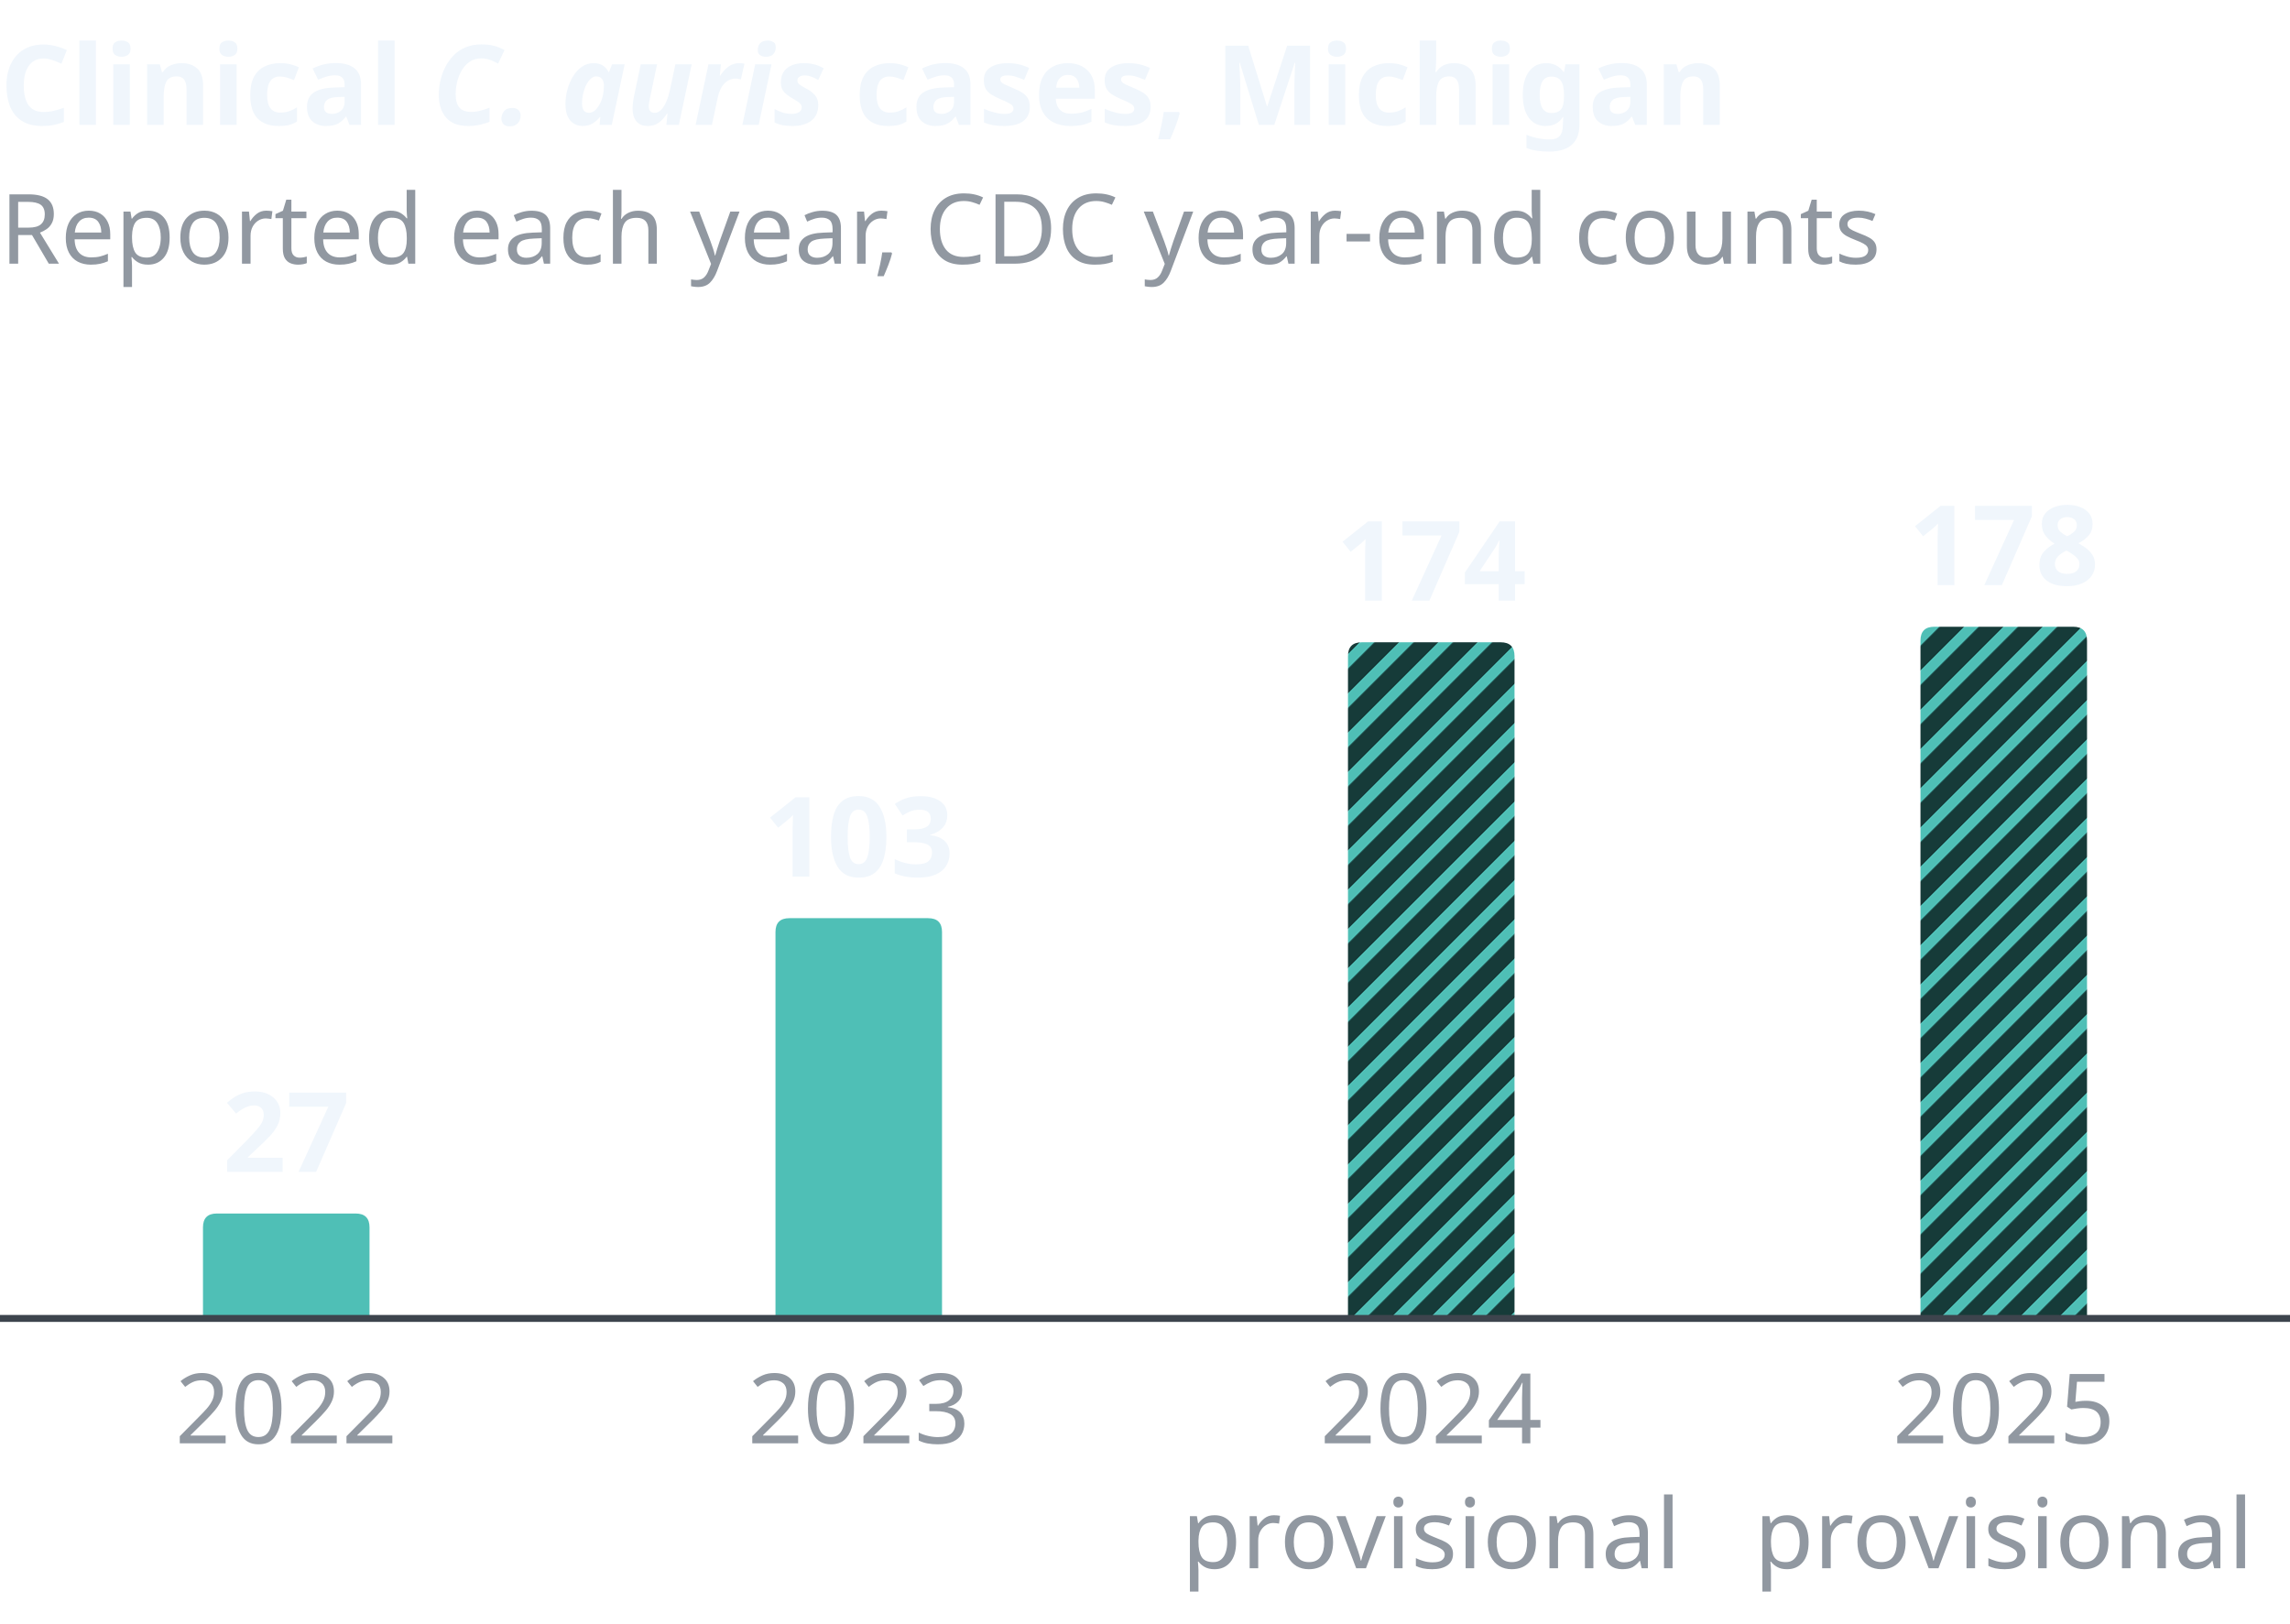
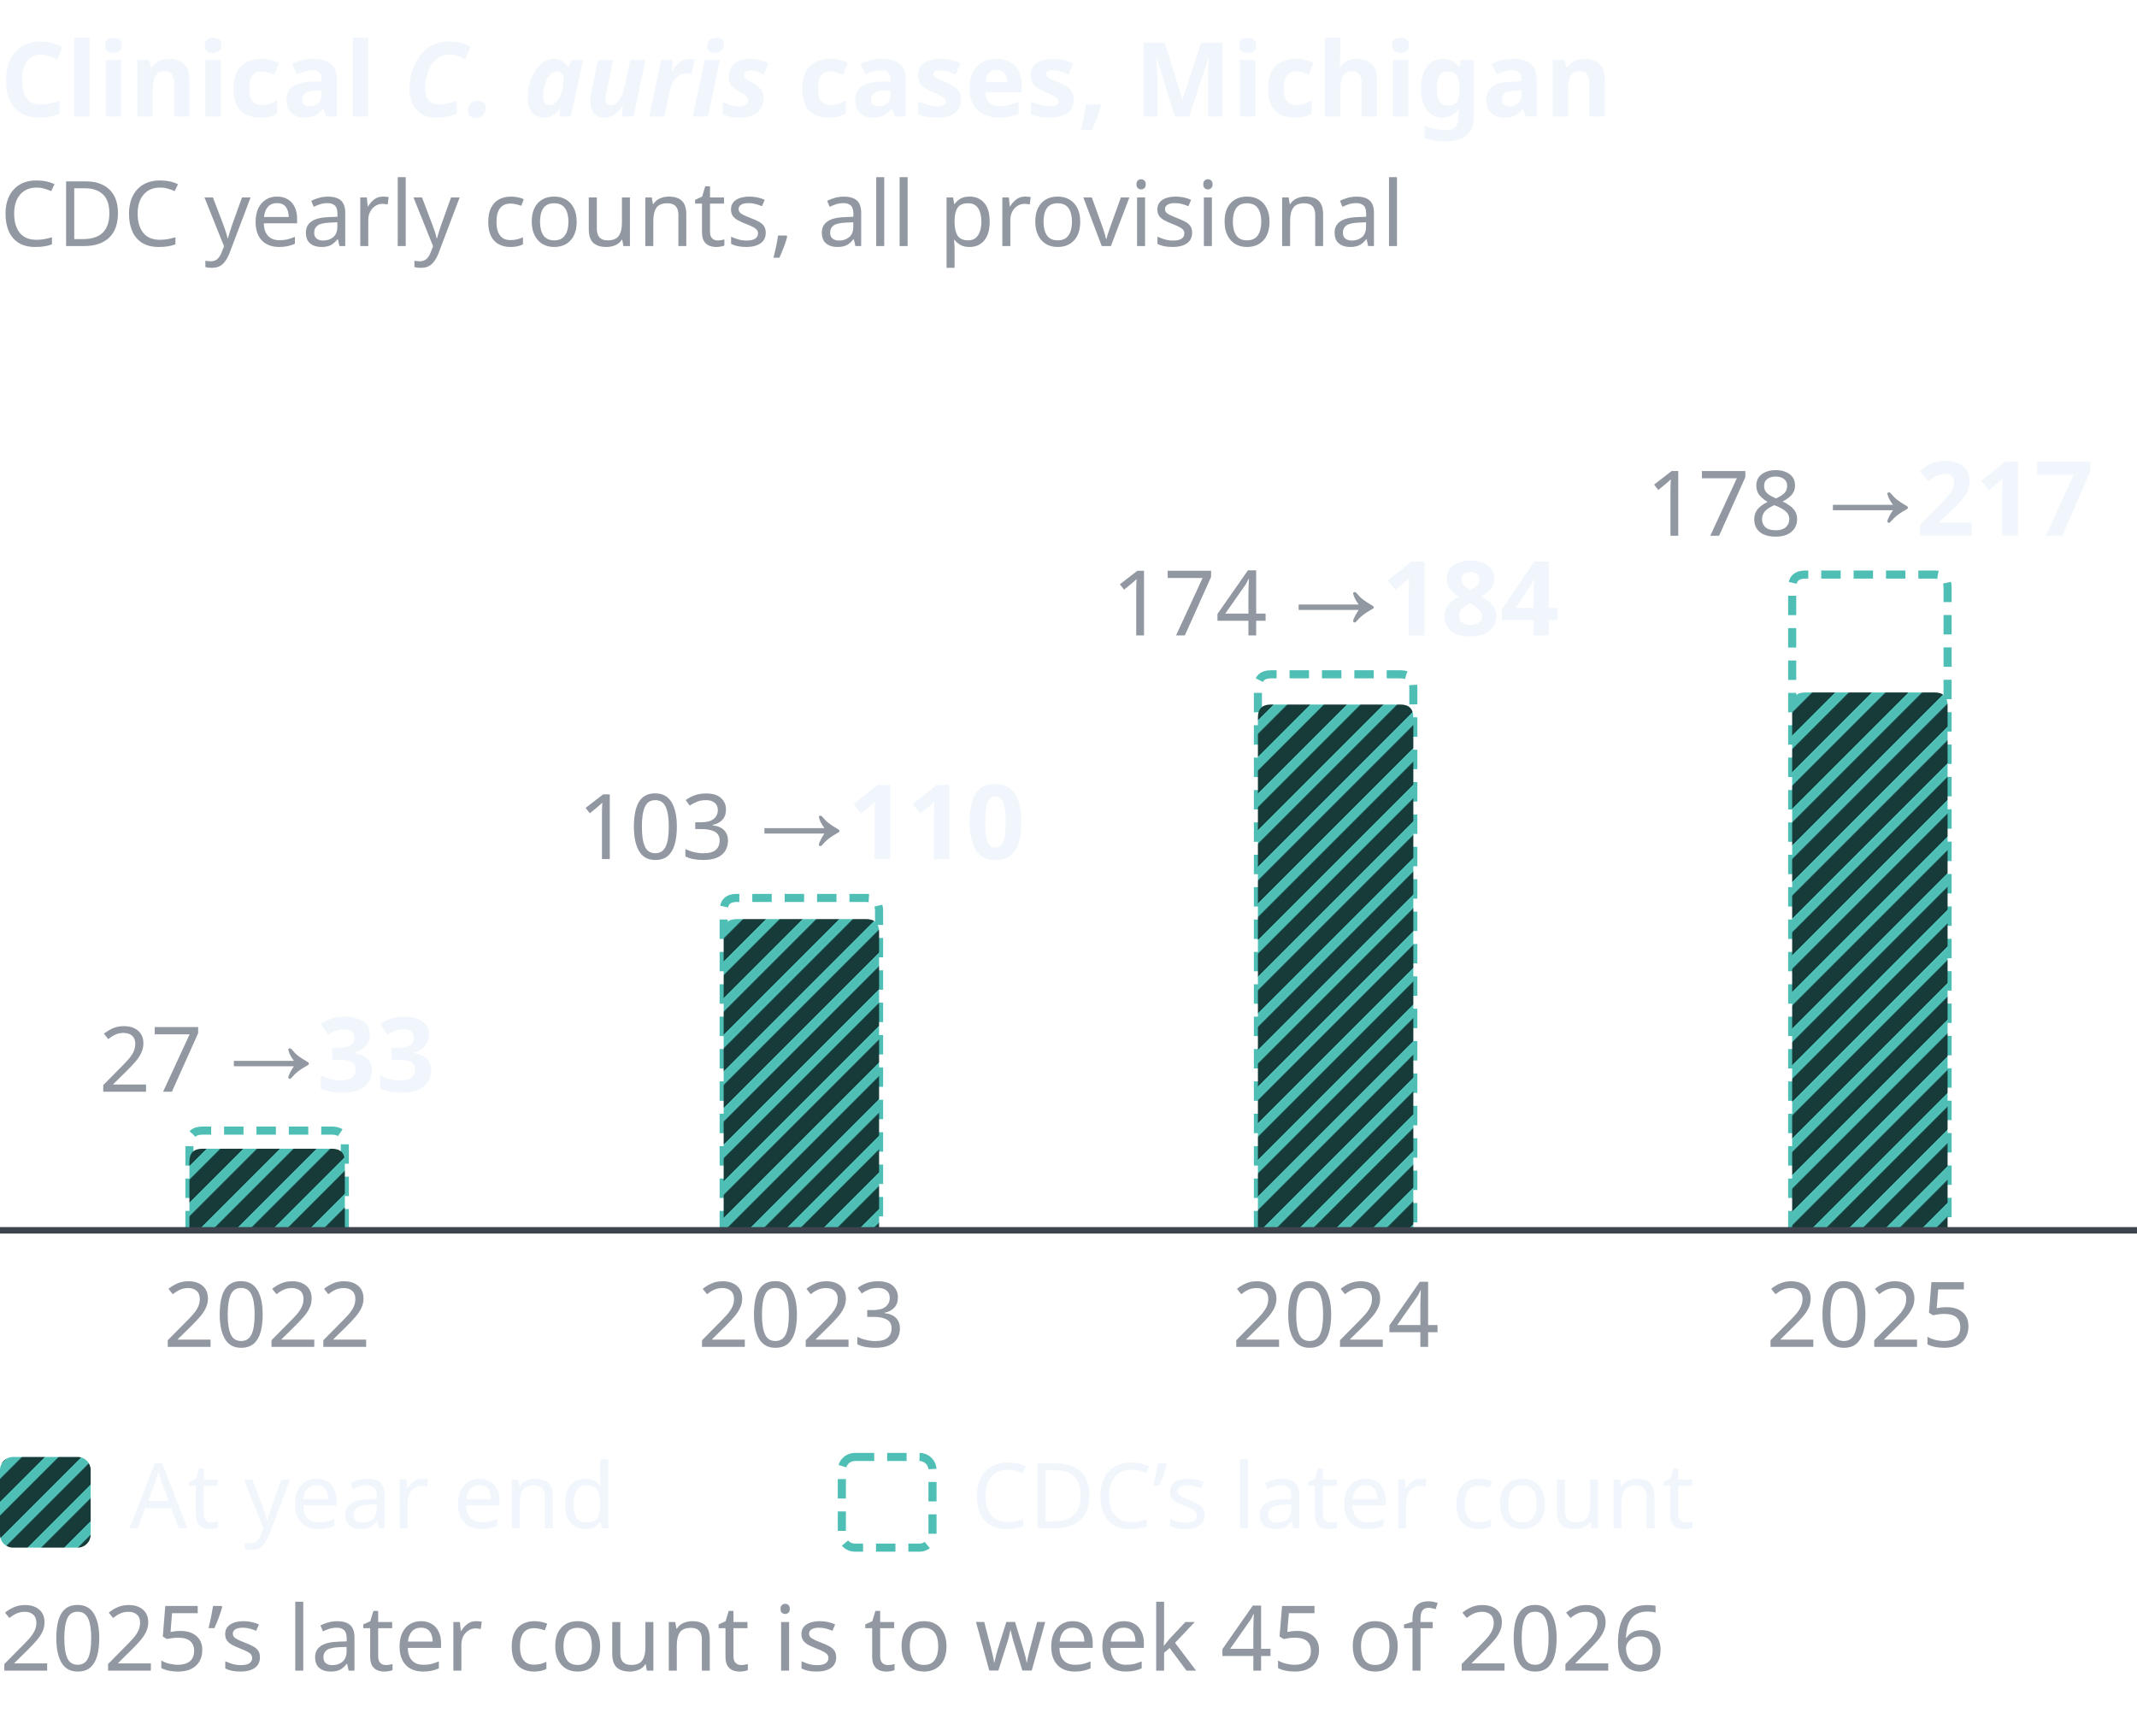
- <svg xmlns="http://www.w3.org/2000/svg" viewBox="0 0 660 468" width="660" height="468" role="img" aria-labelledby="t d" font-family="-apple-system, BlinkMacSystemFont, 'Segoe UI', 'Noto Sans', Helvetica, Arial, sans-serif">
+ <svg xmlns="http://www.w3.org/2000/svg" viewBox="0 0 660 536" width="660" height="536" role="img" aria-labelledby="t d" font-family="-apple-system, BlinkMacSystemFont, 'Segoe UI', 'Noto Sans', Helvetica, Arial, sans-serif">
  <defs>
    <pattern id="hatch" width="8" height="8" patternUnits="userSpaceOnUse" patternTransform="rotate(45)">
      <rect width="8" height="8" fill="#163b39" />
      <rect width="3" height="8" fill="#4fbfb6" />
    </pattern>
  </defs>
  <text x="0" y="36" font-size="32" font-weight="600" fill="#f0f6fc">Clinical <tspan font-style="italic">C. auris</tspan> cases, Michigan</text>
-   <text x="0" y="76" font-size="28" fill="#9198a1">Reported each year, CDC year-end counts</text>
-   <path d="M58.5 380V353.76Q58.5 349.76 62.5 349.76H102.5Q106.5 349.76 106.5 353.76V380Z" fill="#4fbfb6" />
-   <text x="82.5" y="337.76" font-size="32" font-weight="600" fill="#f0f6fc" text-anchor="middle">27</text>
+   <text x="0" y="76" font-size="28" fill="#9198a1">CDC yearly counts, all provisional</text>
+   <path d="M58.5 380V353.2Q58.5 349.2 62.5 349.2H102.5Q106.5 349.2 106.5 353.2V380" fill="none" stroke="#4fbfb6" stroke-width="2.5" stroke-dasharray="6 4" stroke-linejoin="round" />
+   <path d="M58.5 380V358.8Q58.5 354.8 62.5 354.8H102.5Q106.5 354.8 106.5 358.8V380Z" fill="url(#hatch)" />
+   <text x="82.5" y="337.2" font-size="32" font-weight="600" fill="#f0f6fc" text-anchor="middle">
+     <tspan fill="#9198a1" font-weight="400" font-size="28">27 → </tspan>33</text>
  <text x="82.5" y="416" font-size="28" fill="#9198a1" text-anchor="middle">2022</text>
-   <path d="M223.5 380V268.64Q223.5 264.64 227.5 264.64H267.5Q271.5 264.64 271.5 268.64V380Z" fill="#4fbfb6" />
-   <text x="247.5" y="252.64" font-size="32" font-weight="600" fill="#f0f6fc" text-anchor="middle">103</text>
+   <path d="M223.5 380V281.333Q223.5 277.333 227.5 277.333H267.5Q271.5 277.333 271.5 281.333V380" fill="none" stroke="#4fbfb6" stroke-width="2.5" stroke-dasharray="6 4" stroke-linejoin="round" />
+   <path d="M223.5 380V287.867Q223.5 283.867 227.5 283.867H267.5Q271.5 283.867 271.5 287.867V380Z" fill="url(#hatch)" />
+   <text x="247.5" y="265.333" font-size="32" font-weight="600" fill="#f0f6fc" text-anchor="middle">
+     <tspan fill="#9198a1" font-weight="400" font-size="28">103 → </tspan>110</text>
  <text x="247.5" y="416" font-size="28" fill="#9198a1" text-anchor="middle">2023</text>
-   <path d="M388.5 380V189.12Q388.5 185.12 392.5 185.12H432.5Q436.5 185.12 436.5 189.12V380Z" fill="url(#hatch)" />
-   <text x="412.5" y="173.12" font-size="32" font-weight="600" fill="#f0f6fc" text-anchor="middle">174</text>
+   <path d="M388.5 380V212.267Q388.5 208.267 392.5 208.267H432.5Q436.5 208.267 436.5 212.267V380" fill="none" stroke="#4fbfb6" stroke-width="2.5" stroke-dasharray="6 4" stroke-linejoin="round" />
+   <path d="M388.5 380V221.6Q388.5 217.6 392.5 217.6H432.5Q436.5 217.6 436.5 221.6V380Z" fill="url(#hatch)" />
+   <text x="412.5" y="196.267" font-size="32" font-weight="600" fill="#f0f6fc" text-anchor="middle">
+     <tspan fill="#9198a1" font-weight="400" font-size="28">174 → </tspan>184</text>
  <text x="412.5" y="416" font-size="28" fill="#9198a1" text-anchor="middle">2024</text>
-   <text x="412.5" y="452" font-size="28" fill="#9198a1" text-anchor="middle">provisional</text>
-   <path d="M553.5 380V184.64Q553.5 180.64 557.5 180.64H597.5Q601.5 180.64 601.5 184.64V380Z" fill="url(#hatch)" />
-   <text x="577.5" y="168.64" font-size="32" font-weight="600" fill="#f0f6fc" text-anchor="middle">178</text>
+   <path d="M553.5 380V181.467Q553.5 177.467 557.5 177.467H597.5Q601.5 177.467 601.5 181.467V380" fill="none" stroke="#4fbfb6" stroke-width="2.5" stroke-dasharray="6 4" stroke-linejoin="round" />
+   <path d="M553.5 380V217.867Q553.5 213.867 557.5 213.867H597.5Q601.5 213.867 601.5 217.867V380Z" fill="url(#hatch)" />
+   <text x="577.5" y="165.467" font-size="32" font-weight="600" fill="#f0f6fc" text-anchor="middle">
+     <tspan fill="#9198a1" font-weight="400" font-size="28">178 → </tspan>217</text>
  <text x="577.5" y="416" font-size="28" fill="#9198a1" text-anchor="middle">2025</text>
-   <text x="577.5" y="452" font-size="28" fill="#9198a1" text-anchor="middle">provisional</text>
  <path d="M0 380H660" stroke="#3d444d" stroke-width="2" />
+   <rect x="0" y="450" width="28" height="28" rx="4" fill="url(#hatch)" />
+   <text x="40" y="472" font-size="28" fill="#f0f6fc">At year end</text>
+   <rect x="260" y="450" width="28" height="28" rx="4" fill="none" stroke="#4fbfb6" stroke-width="2.5" stroke-dasharray="6 4" />
+   <text x="300" y="472" font-size="28" fill="#f0f6fc">CDC’s later count</text>
+   <text x="0" y="516" font-size="28" fill="#9198a1">2025’s later count is to week 45 of 2026</text>
</svg>
